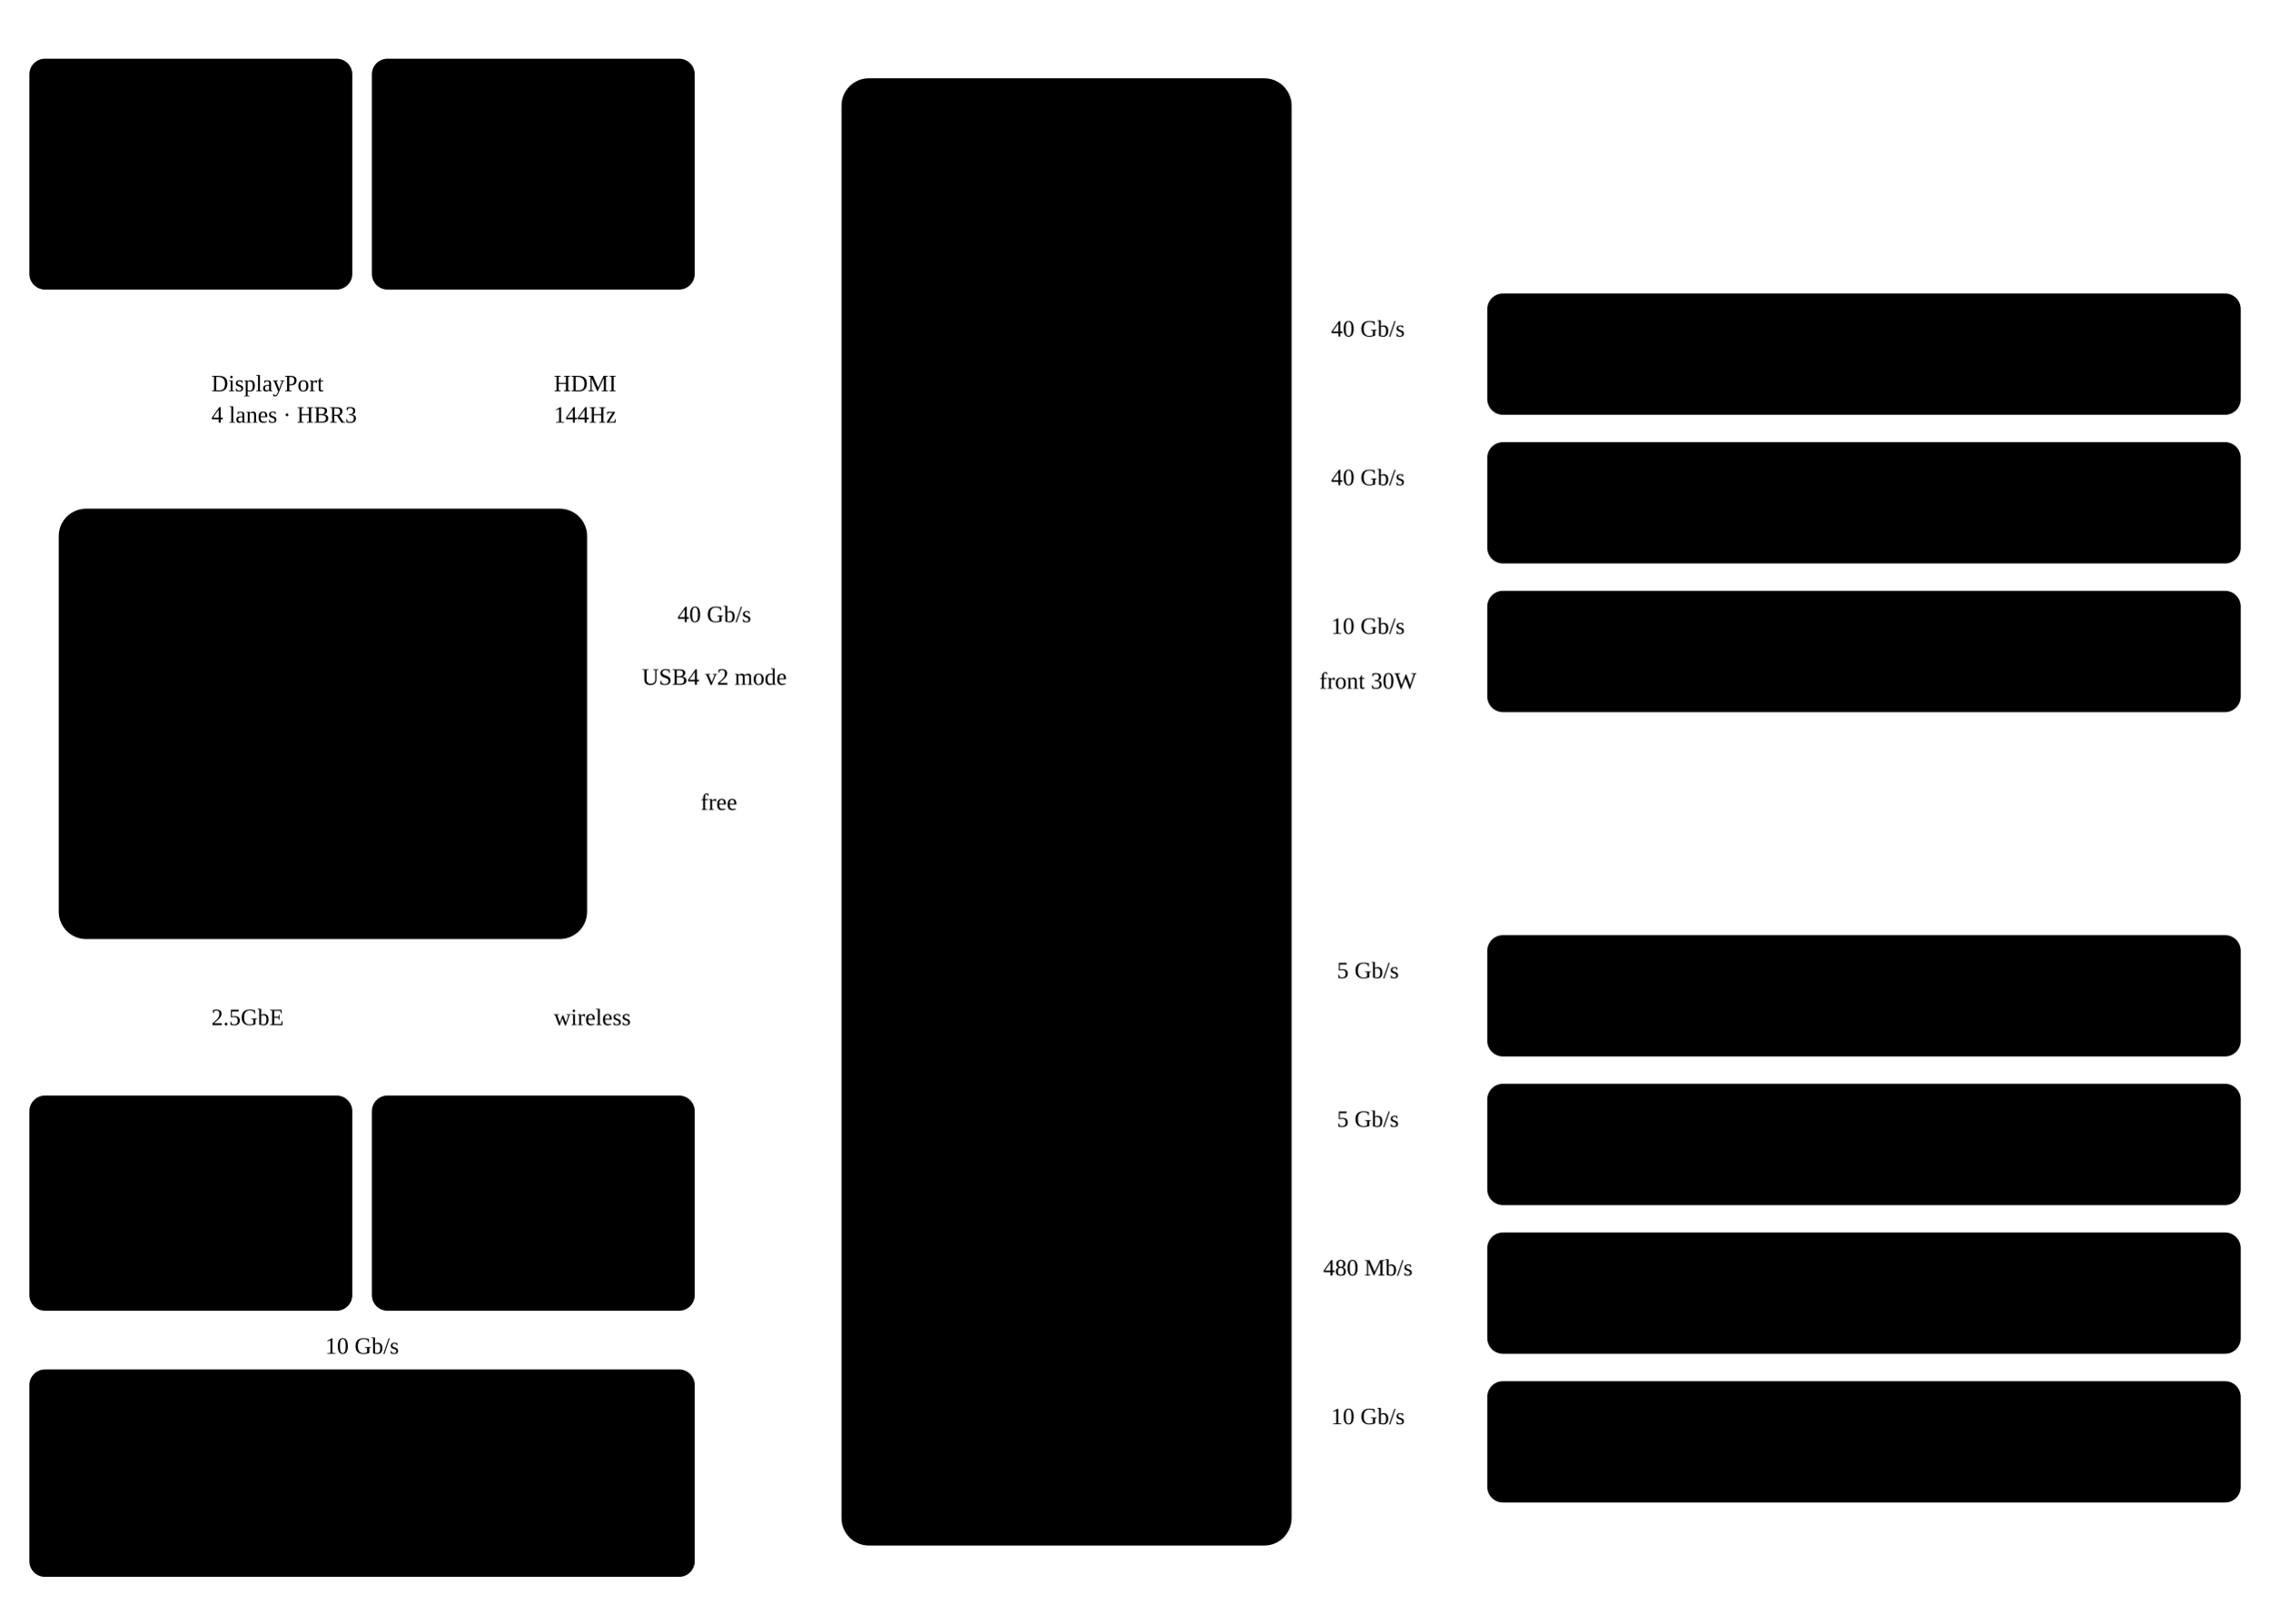
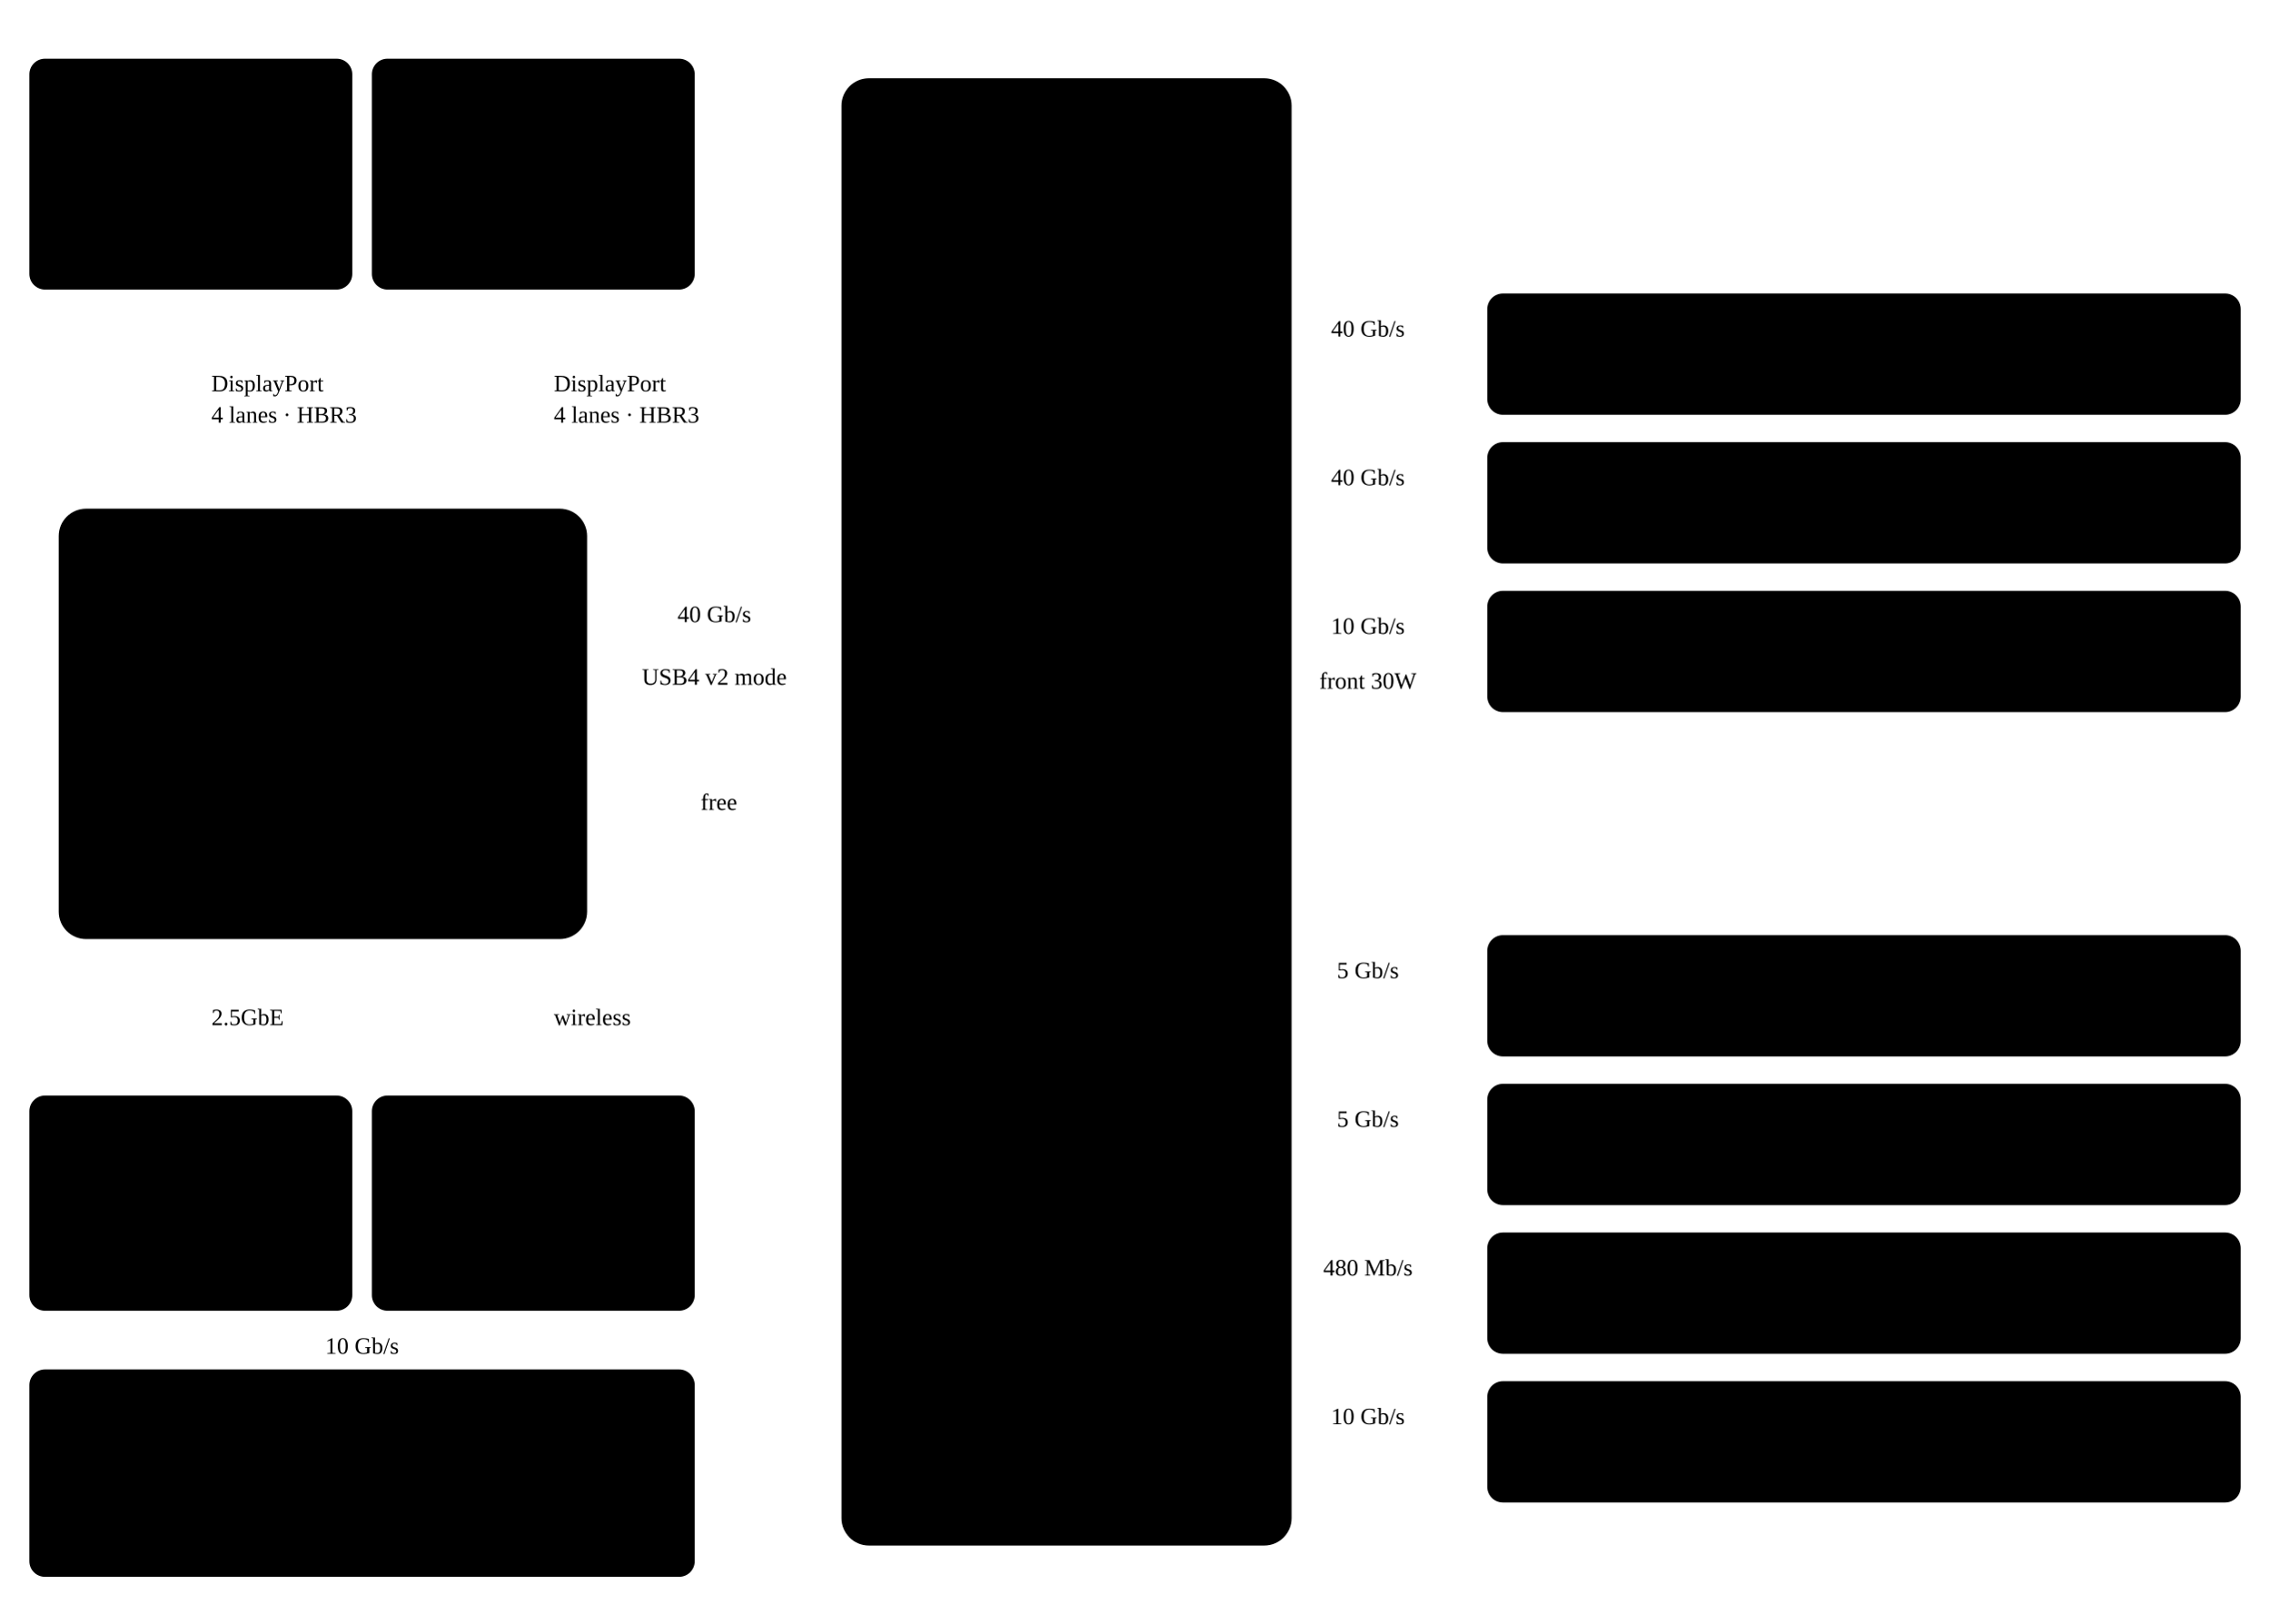
<svg viewBox="0 0 1160 830" role="img" aria-labelledby="dgT">
  <line x1="97" y1="260" x2="97" y2="148" class="ln l-dp" />
  <text x="108" y="200" class="lbl c-dp">DisplayPort</text>
  <text x="108" y="216" class="lbl2">4 lanes · HBR3</text>
-   <line x1="272" y1="260" x2="272" y2="148" class="ln l-hdmi" />
-   <text x="283" y="200" class="lbl c-hdmi">HDMI</text>
-   <text x="283" y="216" class="lbl2">144Hz</text>
+   <line x1="272" y1="260" x2="272" y2="148" class="ln l-dp" />
+   <text x="283" y="200" class="lbl c-dp">DisplayPort</text>
+   <text x="283" y="216" class="lbl2">4 lanes · HBR3</text>
  <line x1="300" y1="330" x2="430" y2="330" class="ln l-tb" />
  <text x="365" y="318" class="lbl c-tb" text-anchor="middle">40 Gb/s</text>
  <text x="365" y="350" class="lbl2" text-anchor="middle">USB4 v2 mode</text>
  <line x1="300" y1="410" x2="352" y2="410" class="ln l-free" />
  <text x="358" y="414" class="lbl2">free</text>
  <line x1="97" y1="480" x2="97" y2="560" class="ln l-net" />
  <text x="108" y="524" class="lbl c-net">2.5GbE</text>
  <line x1="272" y1="480" x2="272" y2="560" class="ln l-air" />
  <text x="283" y="524" class="lbl c-mut">wireless</text>
  <line x1="185" y1="480" x2="185" y2="700" class="ln l-u10" />
  <text x="185" y="692" class="lbl c-u10" text-anchor="middle">10 Gb/s</text>
  <line x1="638" y1="181" x2="760" y2="181" class="ln l-tb" />
  <text x="699" y="172" class="lbl c-tb" text-anchor="middle">40 Gb/s</text>
  <line x1="638" y1="257" x2="760" y2="257" class="ln l-tb" />
  <text x="699" y="248" class="lbl c-tb" text-anchor="middle">40 Gb/s</text>
  <line x1="638" y1="333" x2="760" y2="333" class="ln l-u10" />
  <text x="699" y="324" class="lbl c-u10" text-anchor="middle">10 Gb/s</text>
  <text x="699" y="352" class="lbl2" text-anchor="middle">front 30W</text>
  <line x1="638" y1="509" x2="760" y2="509" class="ln l-u5" />
  <text x="699" y="500" class="lbl c-u5" text-anchor="middle">5 Gb/s</text>
  <line x1="638" y1="585" x2="760" y2="585" class="ln l-u5" />
  <text x="699" y="576" class="lbl c-u5" text-anchor="middle">5 Gb/s</text>
  <line x1="638" y1="661" x2="760" y2="661" class="ln l-u2" />
  <text x="699" y="652" class="lbl c-u2" text-anchor="middle">480 Mb/s</text>
  <line x1="638" y1="737" x2="760" y2="737" class="ln l-u10" />
  <text x="699" y="728" class="lbl c-u10" text-anchor="middle">10 Gb/s</text>
  <rect x="15" y="30" width="165" height="118" rx="8" class="node" />
  <text x="28" y="56" class="t1">KTC H24T7</text>
  <text x="28" y="76" class="t2">Main · 24in 1440p IPS</text>
  <text x="28" y="94" class="t2">2560×1440 @ 180Hz</text>
  <text x="28" y="112" class="t2">HiDPI, 5K backing, VRR</text>
-   <text x="28" y="132" class="tm">Cable Matters USB-C→DP</text>
+   <text x="28" y="132" class="tm">USB-C→DP cable</text>
  <rect x="190" y="30" width="165" height="118" rx="8" class="node" />
  <text x="203" y="56" class="t1">KTC H24T7 #2</text>
  <text x="203" y="76" class="t2">Second · 24in 1440p IPS</text>
-   <text x="203" y="94" class="t2">2560×1440 @ 144Hz</text>
-   <text x="203" y="112" class="t2">HiDPI, 5K backing</text>
-   <text x="203" y="132" class="tm">HDMI cable</text>
+   <text x="203" y="94" class="t2">2560×1440 @ 180Hz</text>
+   <text x="203" y="112" class="t2">HiDPI, 5K backing, VRR</text>
+   <text x="203" y="132" class="tm">USB-C→DP cable</text>
  <rect x="30" y="260" width="270" height="220" rx="14" class="node mini" />
  <text x="97" y="278" class="tag" text-anchor="middle">TB R1</text>
-   <text x="272" y="278" class="tag" text-anchor="middle">HDMI</text>
-   <text x="290" y="334" class="tag" text-anchor="end">TB R4</text>
-   <text x="290" y="414" class="tag" text-anchor="end">TB R2</text>
+   <text x="272" y="278" class="tag" text-anchor="middle">TB R4</text>
+   <text x="290" y="334" class="tag" text-anchor="end">TB R2</text>
+   <text x="290" y="414" class="tag" text-anchor="end">HDMI</text>
  <text x="48" y="320" class="t-big">Mac mini</text>
  <text x="48" y="342" class="t2">M6 · Mac18,5 · 16GB</text>
  <text x="48" y="384" class="t2">Internal 512GB SSD</text>
  <text x="48" y="402" class="t2">Front USB-C: 1 used, 1 free</text>
  <text x="97" y="470" class="tag" text-anchor="middle">en0</text>
  <text x="185" y="470" class="tag" text-anchor="middle">USB-C</text>
  <text x="272" y="470" class="tag" text-anchor="middle">en1 · BT</text>
  <rect x="15" y="560" width="165" height="110" rx="8" class="node" />
  <text x="28" y="586" class="t1">Home network</text>
  <text x="28" y="606" class="t2">ACASIS 2.5GbE switch</text>
  <text x="28" y="624" class="t2">2.5 Gb/s full duplex</text>
  <text x="28" y="650" class="tm">wired · default route</text>
  <rect x="190" y="560" width="165" height="110" rx="8" class="node" />
  <text x="203" y="586" class="t1">Wireless</text>
  <text x="203" y="606" class="t2">Wi-Fi 7 · 5GHz · 80MHz</text>
  <text x="203" y="624" class="t2">MX Keys S keyboard</text>
  <text x="203" y="642" class="t2">MX Anywhere 3S mouse</text>
  <rect x="15" y="700" width="340" height="106" rx="8" class="node" />
  <text x="28" y="726" class="t1">WD Green SN350 2TB · SSD BACKUP</text>
  <text x="28" y="746" class="t2">Time Machine · holds a backup of Media</text>
  <text x="28" y="764" class="t2">UGREEN USB enclosure · Realtek RTL9210</text>
  <text x="28" y="790" class="tm">mini front USB-C · outside the dock</text>
  <rect x="430" y="40" width="230" height="750" rx="14" class="node dock" />
  <text x="448" y="72" class="t-big" style="font-size:18px">Wavlink WL-UTD58</text>
  <text x="448" y="94" class="t2">Thunderbolt 5 dock</text>
  <text x="448" y="112" class="t2">Self-powered</text>
  <text x="448" y="130" class="tm">firmware 64.64</text>
  <rect x="446" y="150" width="192" height="214" rx="8" class="sub" />
  <text x="460" y="176" class="t1">Thunderbolt ×3</text>
  <text x="460" y="196" class="t2">40 Gb/s each</text>
  <text x="460" y="214" class="t2">(TB5 ports, host is TB4)</text>
  <text x="460" y="240" class="t2">Both Mokins: 15W ports</text>
  <text x="460" y="258" class="t2"> </text>
  <text x="460" y="290" class="t2">Front 30W port: iPad mini</text>
  <text x="460" y="308" class="t2">or iPhone, 30W charge + sync</text>
  <rect x="446" y="470" width="192" height="300" rx="8" class="sub" />
  <text x="460" y="496" class="t1">USB hub · 10 Gb/s</text>
  <text x="460" y="530" class="tm">Intel 8087:5787</text>
  <text x="460" y="546" class="tm">+ Parade hubs</text>
  <text x="460" y="616" class="t2">Shared by these four</text>
  <text x="460" y="634" class="t2">on one 10 Gb/s link</text>
  <rect x="760" y="150" width="385" height="62" rx="8" class="node" />
  <text x="774" y="176" class="t1">Crucial P310 2TB · Media</text>
  <text x="774" y="196" class="t2">Plex and Apple TV source · Mokin, ASMedia 246x · Gen4 x4</text>
  <rect x="760" y="226" width="385" height="62" rx="8" class="node" />
  <text x="774" y="252" class="t1">Samsung 990 PRO 1TB · DATA</text>
  <text x="774" y="272" class="t2">Mokin, ASMedia 246x · Gen4 x4 · 15W port</text>
  <rect x="760" y="302" width="385" height="62" rx="8" class="node" />
  <text x="774" y="328" class="t1">iPad mini / iPhone</text>
  <text x="774" y="348" class="t2">30W PD charging (15V/2A) · USB 3 over USB4 · 80 Gb/s cable</text>
  <rect x="760" y="706" width="385" height="62" rx="8" class="node" />
  <text x="774" y="732" class="t1">Scratch Disk · 512GB SSD</text>
  <text x="774" y="752" class="t2">Ugreen USB enclosure · Realtek RTL9210 · orange USB-A port</text>
  <rect x="760" y="478" width="385" height="62" rx="8" class="node" />
  <text x="774" y="504" class="t1">Backup · WD Elements 4TB HDD</text>
  <text x="774" y="524" class="t2">Time Machine · behind a Parade hub</text>
  <rect x="760" y="554" width="385" height="62" rx="8" class="node" />
  <text x="774" y="580" class="t1">Realtek 2.5G USB LAN</text>
  <text x="774" y="600" class="t2">RTL8156 · en12 · not in use</text>
  <rect x="760" y="630" width="385" height="62" rx="8" class="node" />
  <text x="774" y="656" class="t1">Blu-ray / DVD burner</text>
  <text x="774" y="676" class="t2">Matshita UJ260 · Initio slim-drive bridge</text>
</svg>
